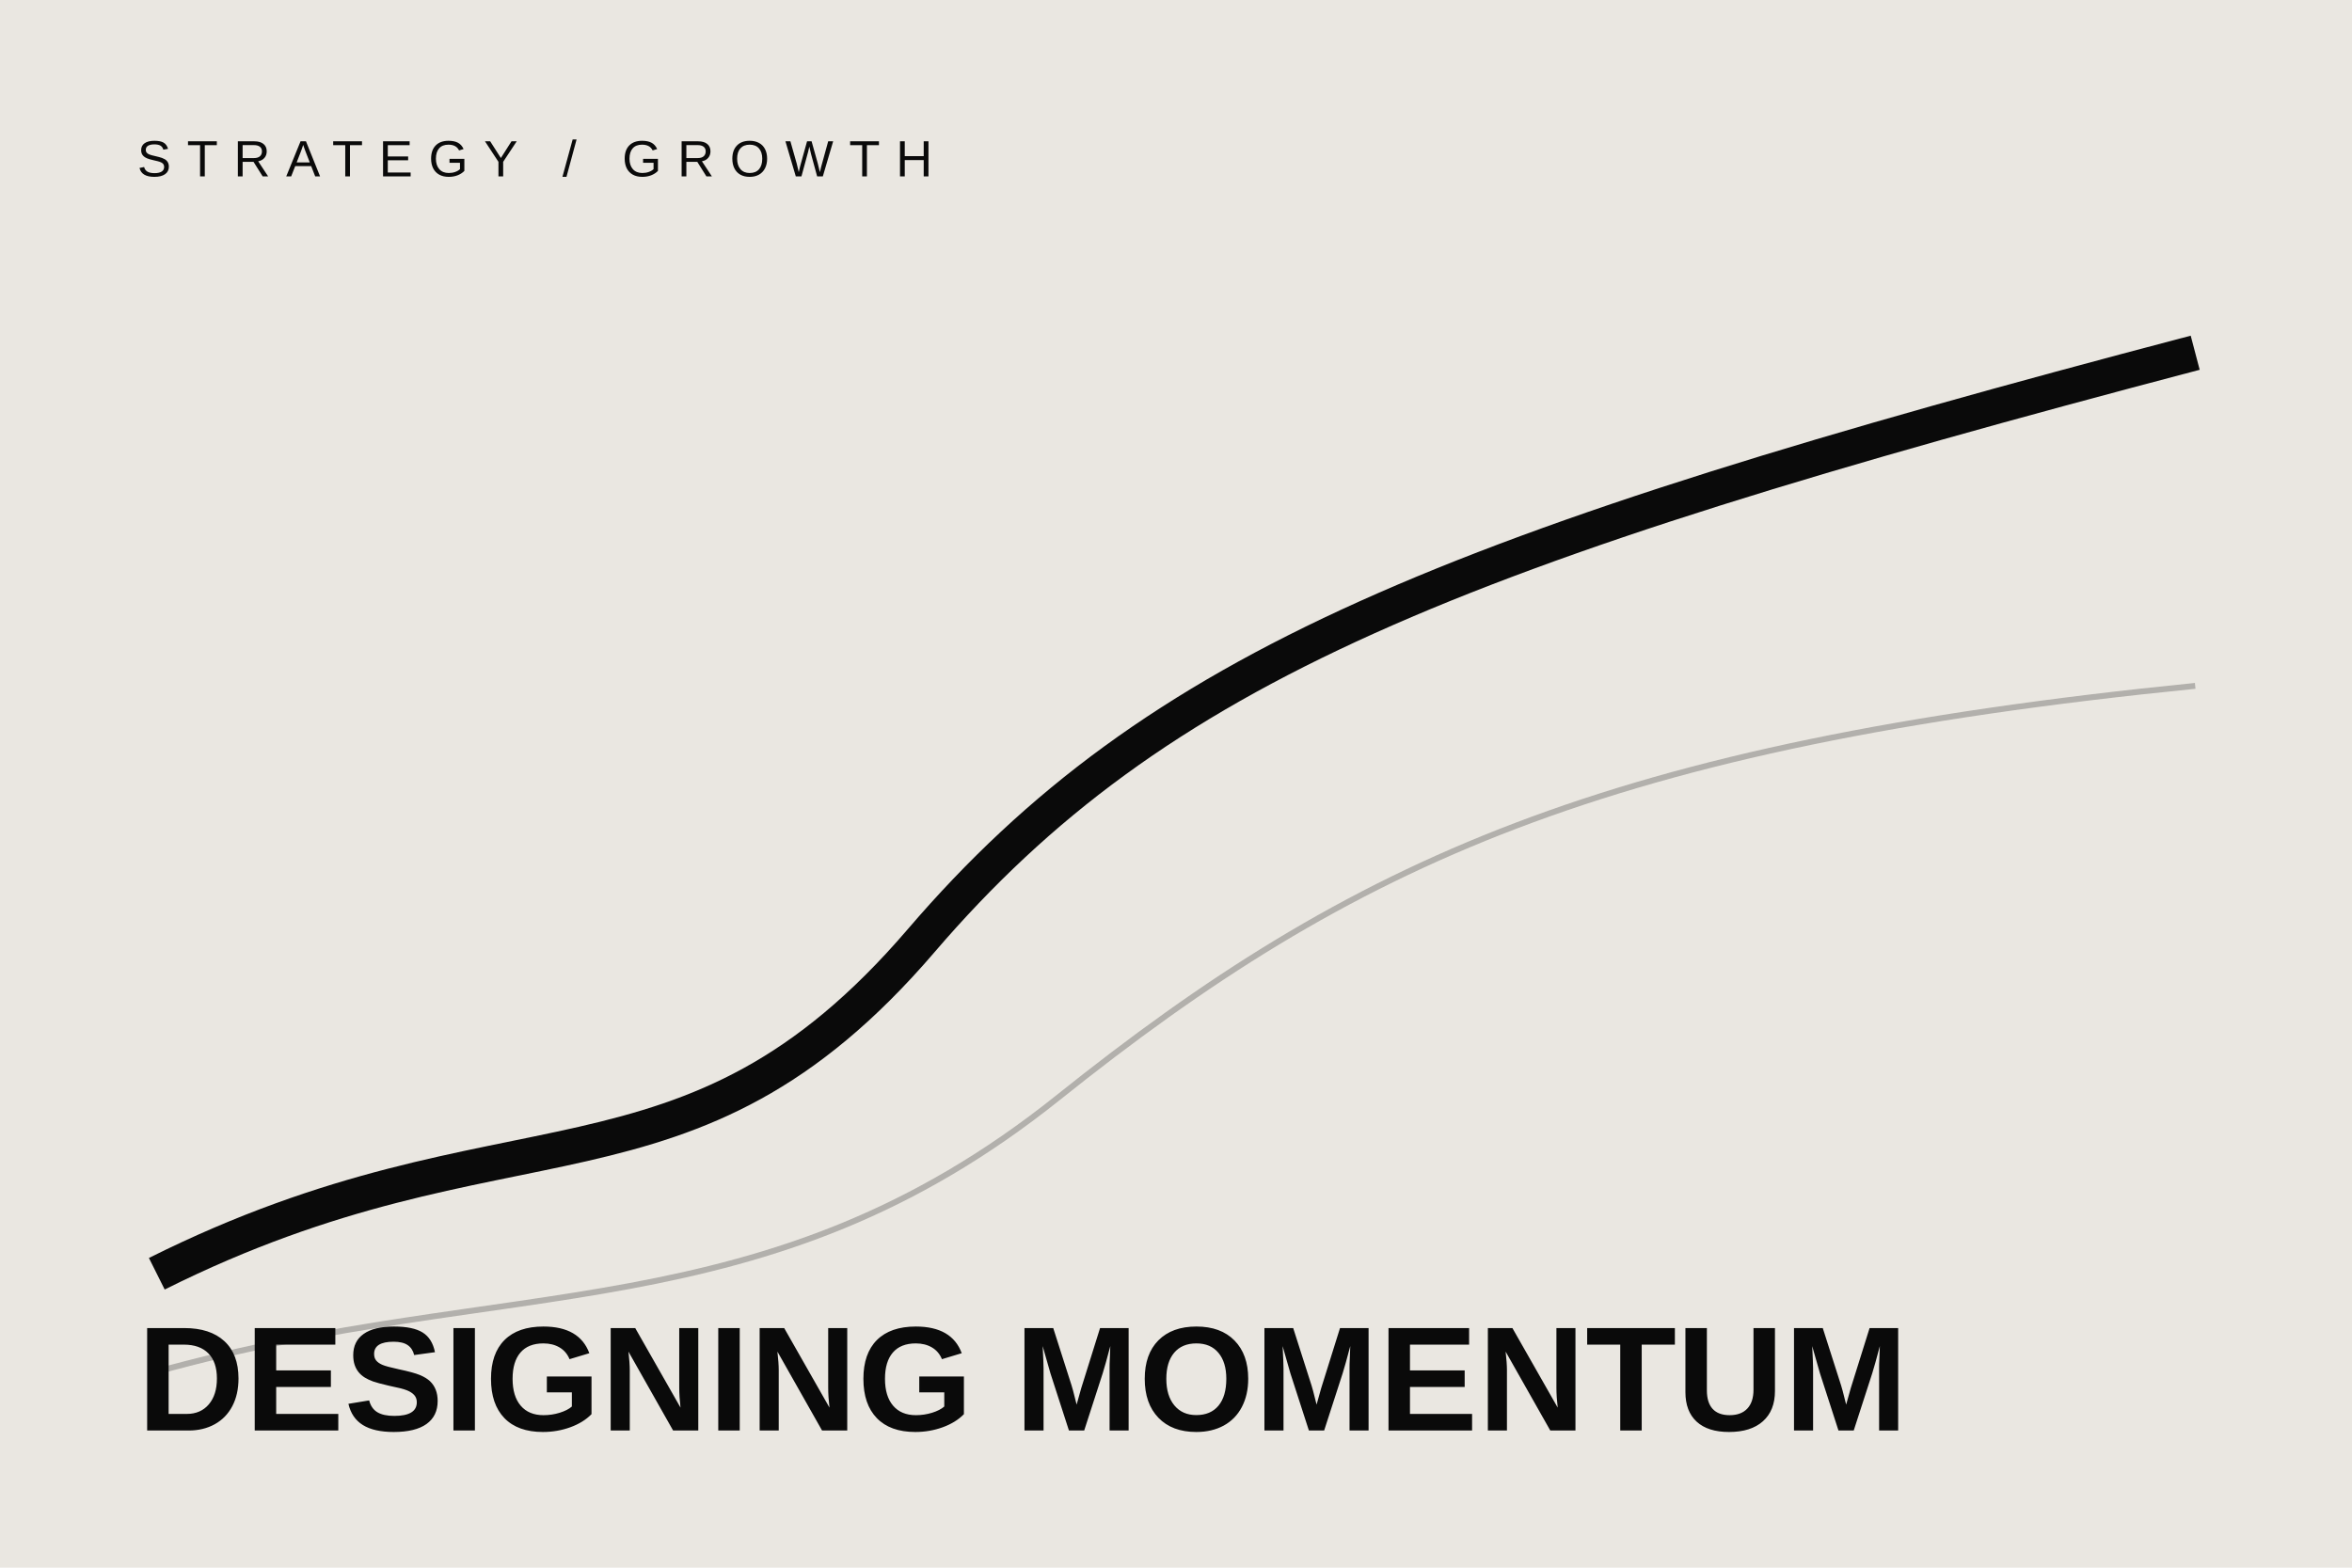
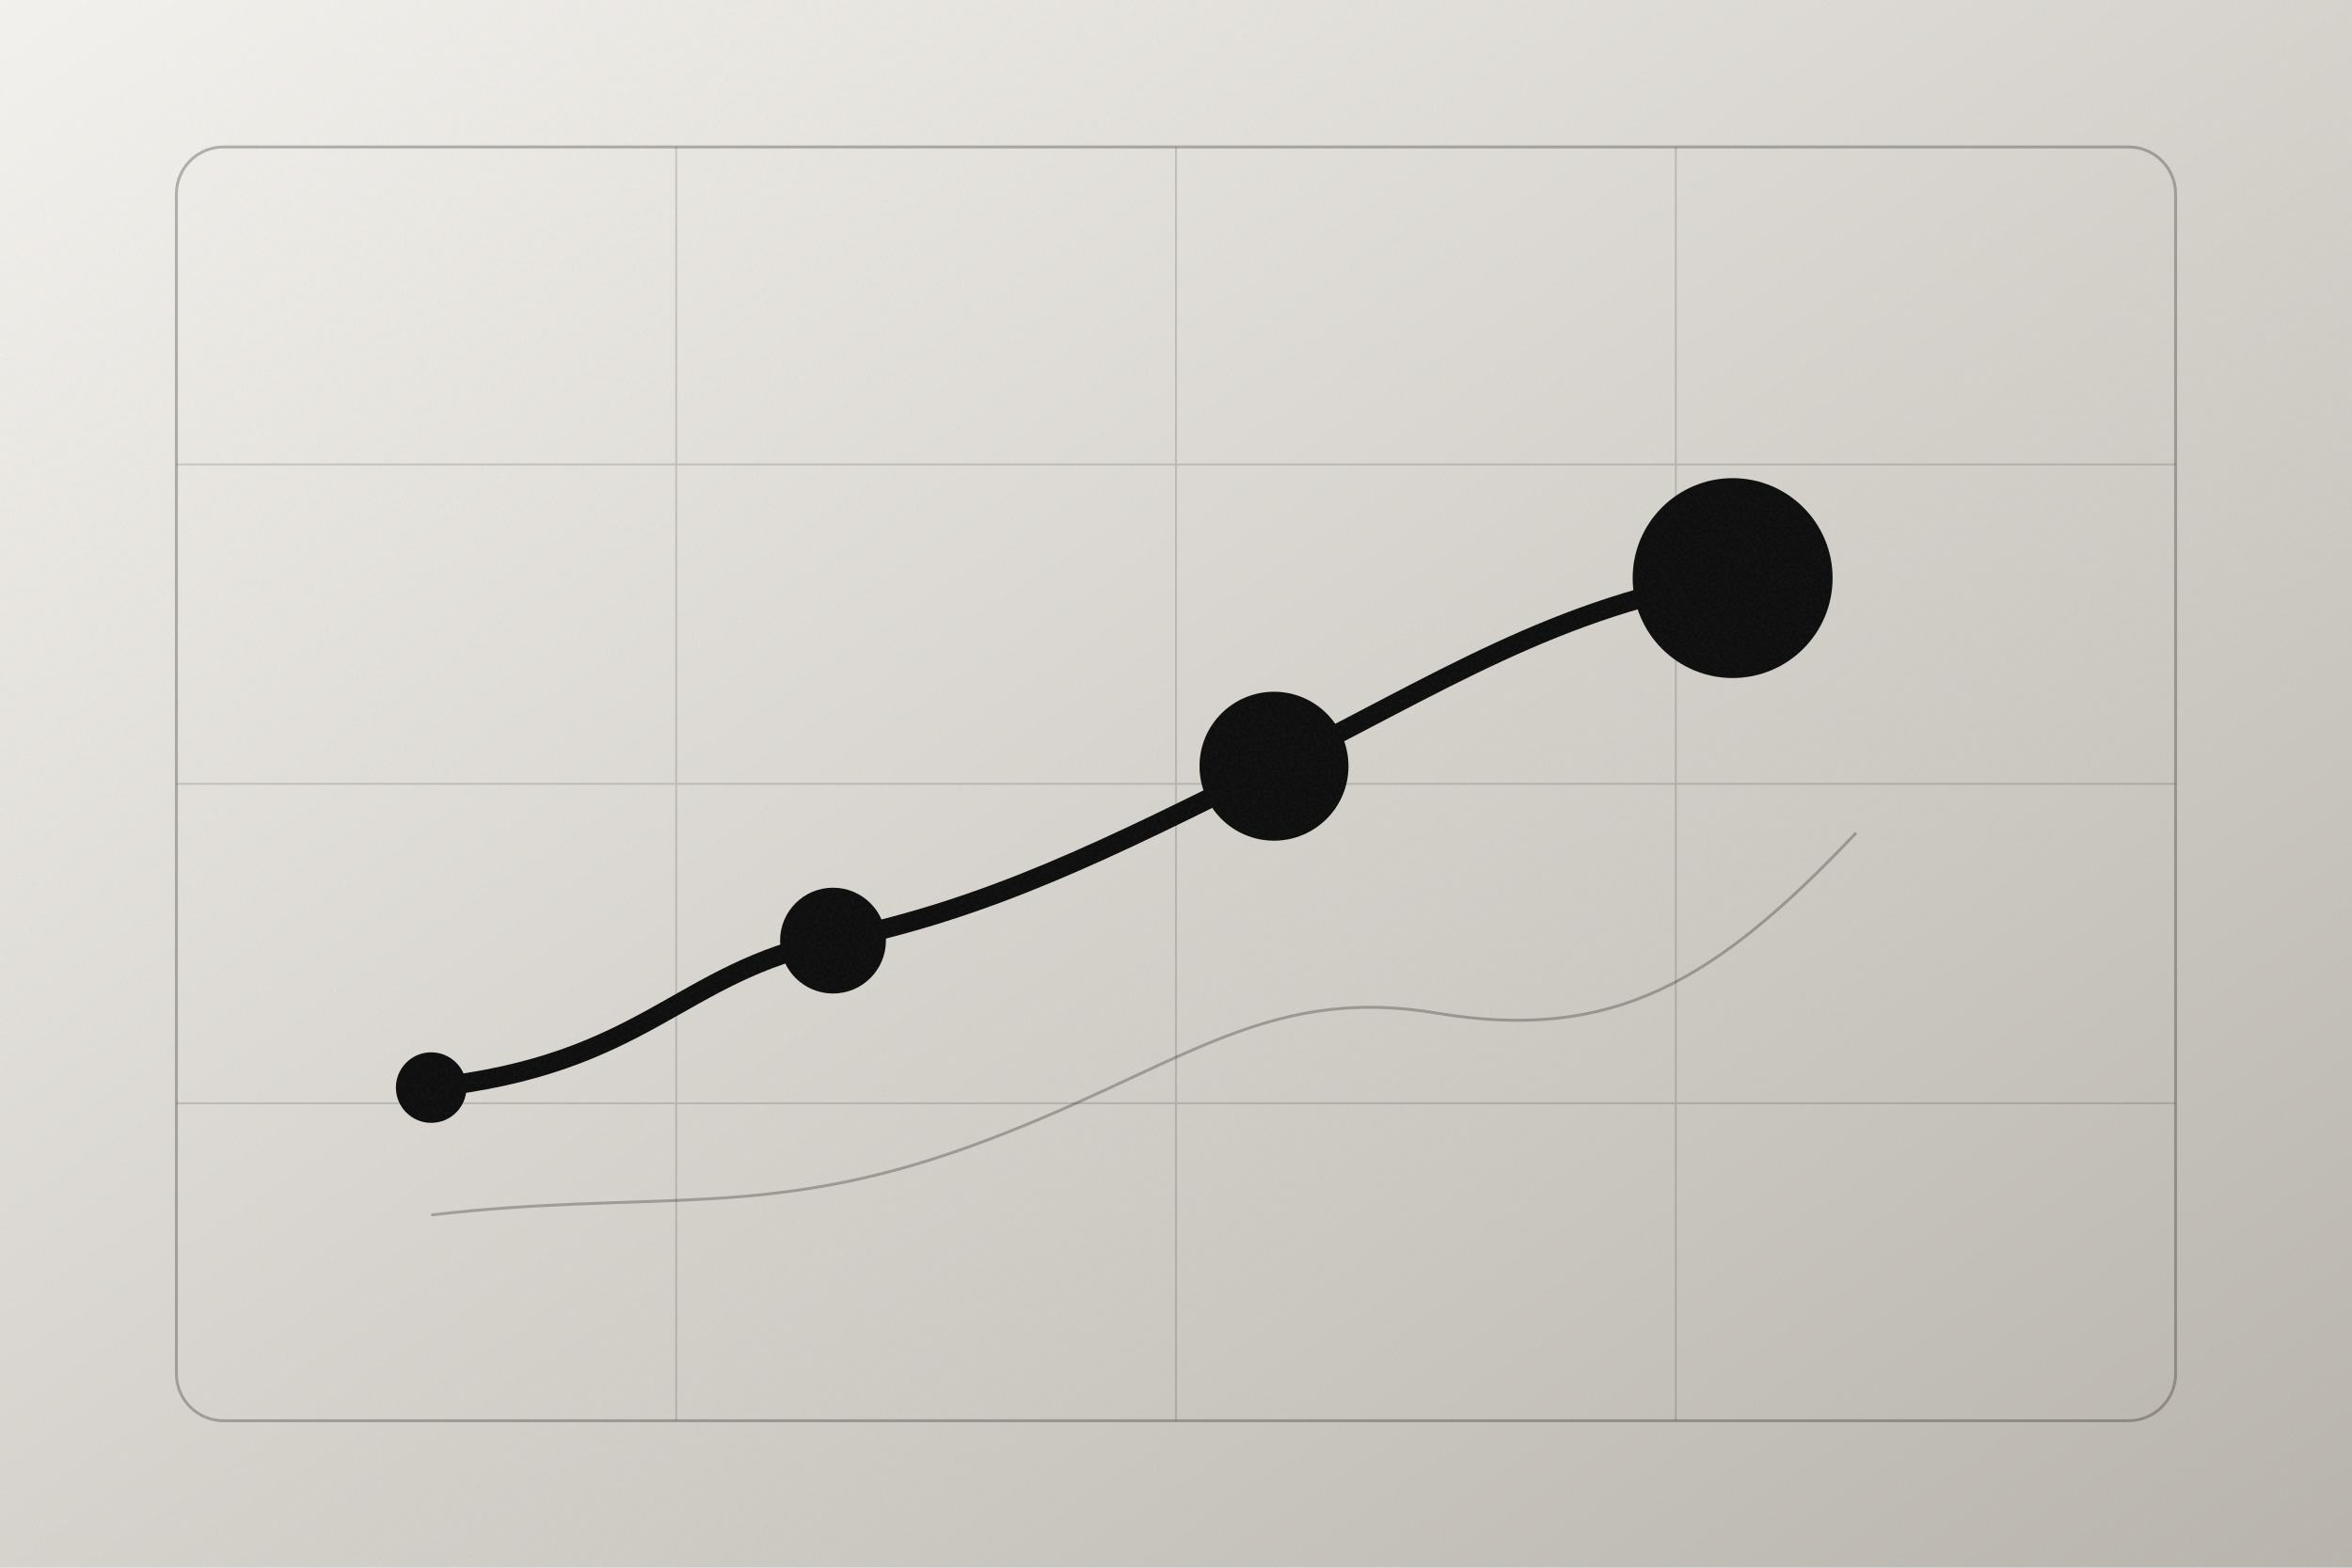
<svg xmlns="http://www.w3.org/2000/svg" viewBox="0 0 1200 800">
-   <rect width="1200" height="800" fill="#EAE7E1" />
-   <g stroke="#0A0A0A" fill="none">
-     <path d="M80 650C260 560 350 620 470 480S740 280 1120 180" stroke-width="18" />
-     <path d="M80 700C260 650 390 680 540 560S820 380 1120 350" stroke-width="3" opacity=".25" />
+   <defs>
+     <linearGradient id="bg" x1="0" y1="0" x2="1" y2="1">
+       <stop offset="0" stop-color="#f5f3ef" />
+       <stop offset="1" stop-color="#b8b4ac" />
+     </linearGradient>
+     <filter id="n">
+       <feTurbulence type="fractalNoise" baseFrequency=".7" numOctaves="2" seed="8" />
+       <feComponentTransfer>
+         <feFuncA type="table" tableValues="0 .07" />
+       </feComponentTransfer>
+     </filter>
+   </defs>
+   <rect width="1200" height="800" fill="url(#bg)" />
+   <g transform="translate(90 75)">
+     <rect x="0" y="0" width="1020" height="650" rx="24" fill="none" stroke="#0a0a0a" stroke-width="1.5" opacity=".28" />
+     <g fill="#0a0a0a">
+       <circle cx="130" cy="480" r="18" />
+       <circle cx="335" cy="405" r="27" />
+       <circle cx="560" cy="316" r="38" />
+       <circle cx="794" cy="220" r="51" />
+     </g>
+     <path d="M130 480C240 468 256 421 335 405S476 358 560 316s145-82 234-96" fill="none" stroke="#0a0a0a" stroke-width="10" stroke-linecap="round" />
+     <path d="M130 545C242 532 300 548 405 510s148-83 238-68 142-16 214-92" fill="none" stroke="#0a0a0a" stroke-width="1.5" opacity=".28" />
+     <g stroke="#0a0a0a" opacity=".15">
+       <path d="M0 162h1020M0 325h1020M0 488h1020" />
+       <path d="M255 0v650M510 0v650M765 0v650" />
+     </g>
  </g>
-   <text x="70" y="90" fill="#0A0A0A" font-family="Arial" font-size="26" letter-spacing="8">STRATEGY / GROWTH</text>
-   <text x="70" y="730" fill="#0A0A0A" font-family="Arial" font-size="76" font-weight="700">DESIGNING MOMENTUM</text>
+   <rect width="1200" height="800" filter="url(#n)" />
</svg>
